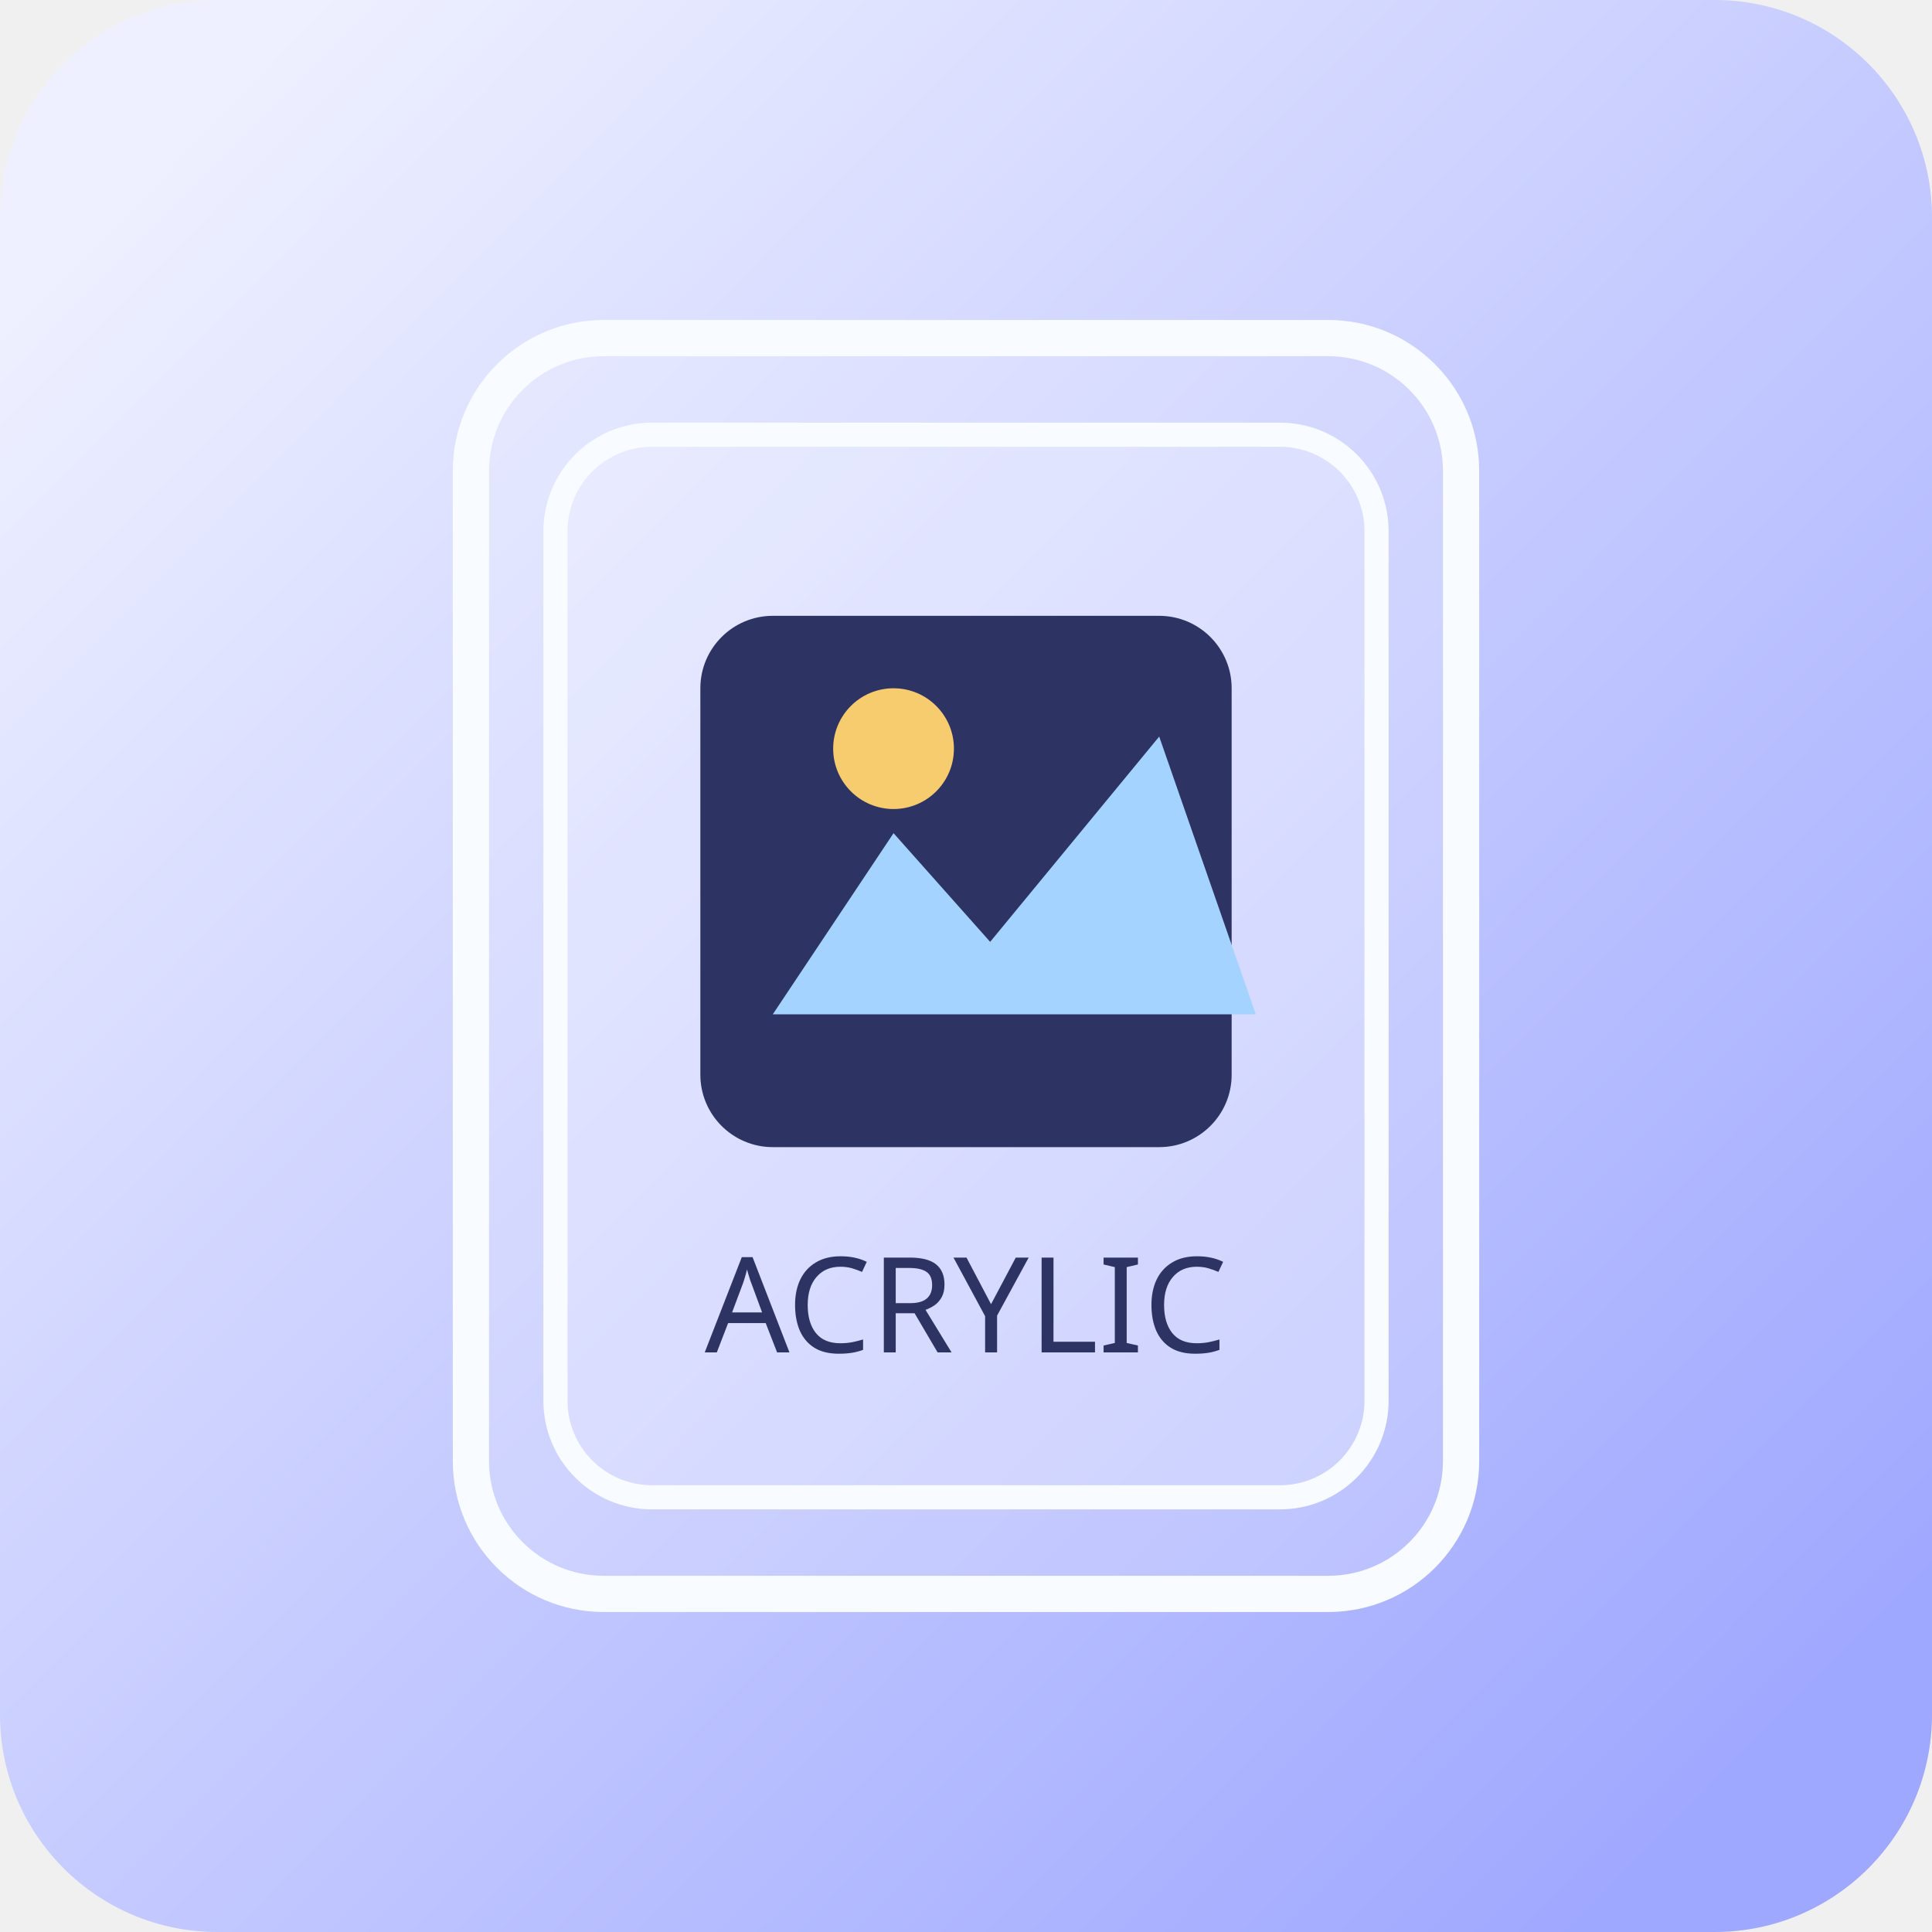
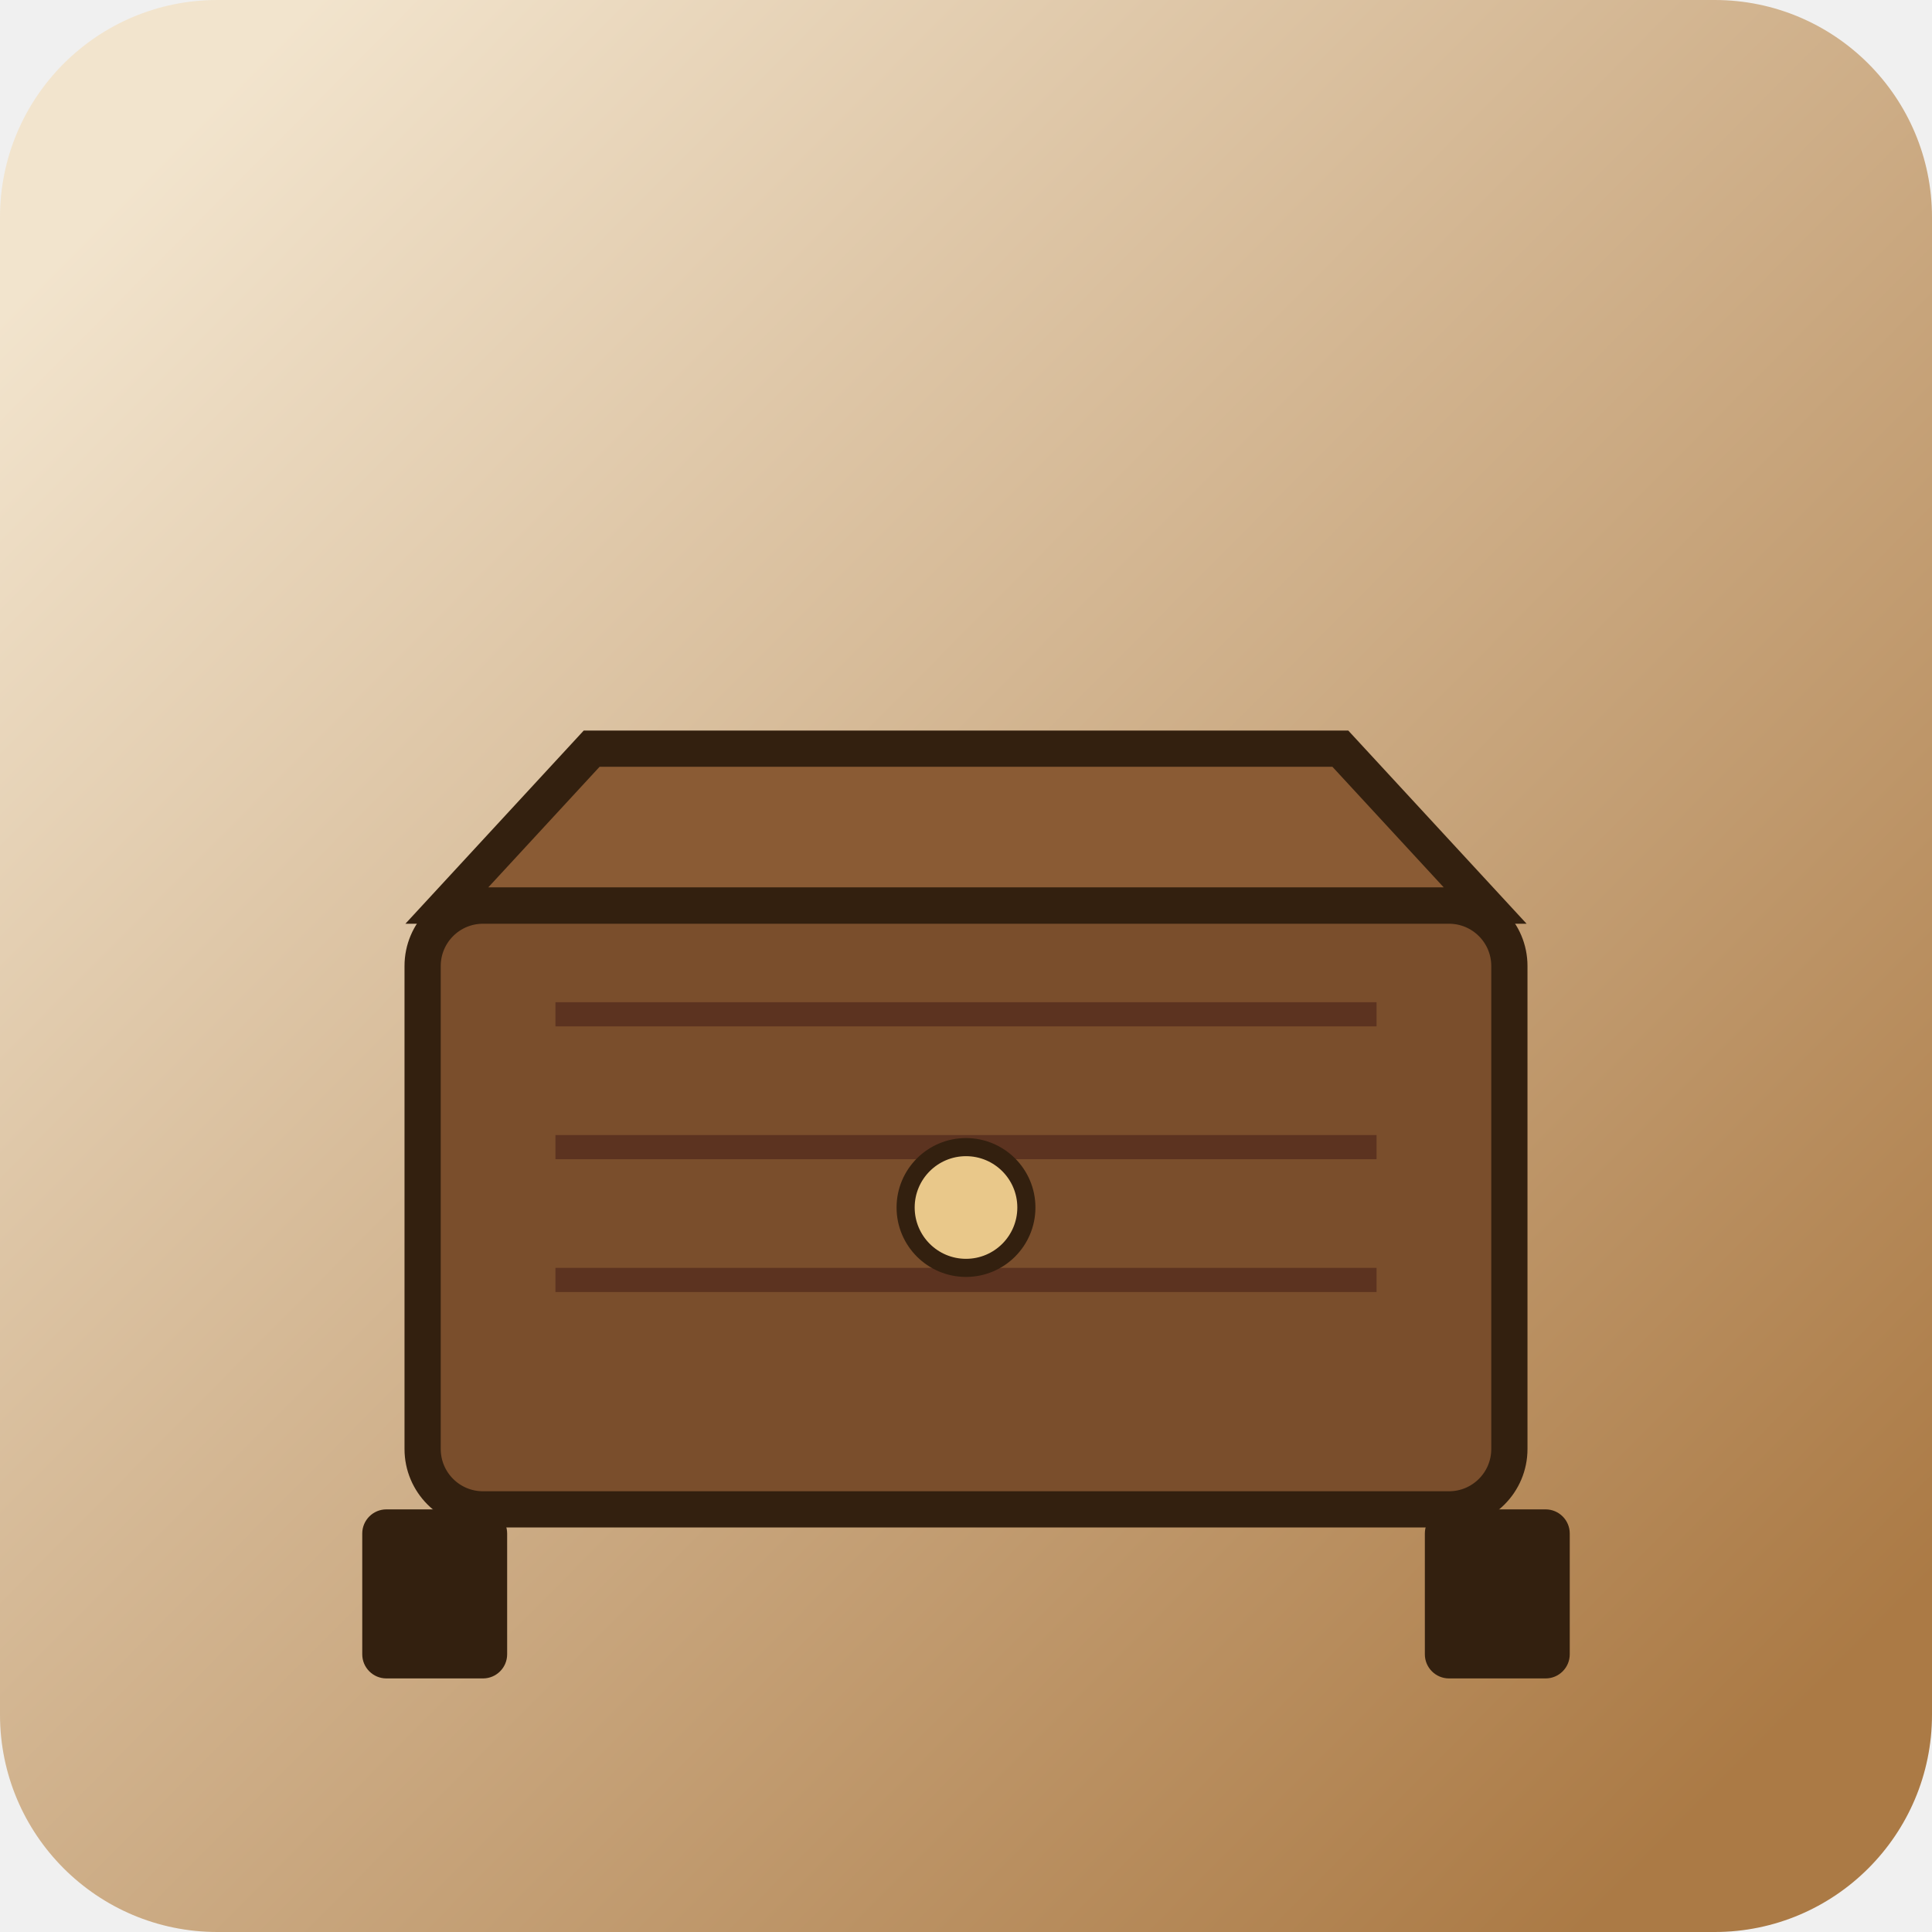
<svg xmlns="http://www.w3.org/2000/svg" viewBox="0 0 320 320" role="img" aria-labelledby="title desc">
  <defs>
    <linearGradient id="bg" x1="24" y1="28" x2="290" y2="292" gradientUnits="userSpaceOnUse">
-       <stop offset="0" stop-color="#eef0ff" />
-       <stop offset="1" stop-color="#9fa8ff" />
+       <stop offset="0" stop-color="#f2e4cd" />
+       <stop offset="1" stop-color="#ab7a45" />
    </linearGradient>
  </defs>
  <rect width="320" height="320" rx="36" fill="url(#bg)" />
-   <rect x="78" y="56" width="164" height="208" rx="22" fill="#ffffff" fill-opacity=".18" stroke="#f8fbff" stroke-width="6" />
-   <rect x="92" y="72" width="136" height="176" rx="16" fill="#ffffff" fill-opacity=".22" stroke="#f8fbff" stroke-width="4" />
-   <rect x="116" y="102" width="88" height="88" rx="12" fill="#2d3463" />
-   <path d="M128 168l20-30 16 18 28-34 16 46z" fill="#a5d3ff" />
-   <circle cx="148" cy="124" r="10" fill="#f7cc6f" />
-   <text x="160" y="224" fill="#2d3463" font-size="22" font-family="Verdana, sans-serif" text-anchor="middle">ACRYLIC</text>
+   <path d="M74 150l24-26h124l24 26z" fill="#8a5b34" stroke="#33200f" stroke-width="6" />
+   <rect x="70" y="150" width="180" height="100" rx="10" fill="#7a4e2c" stroke="#33200f" stroke-width="6" />
+   <path d="M92 168h136M92 190h136M92 212h136" stroke="#5c3320" stroke-width="4" />
+   <circle cx="160" cy="200" r="10" fill="#e9c88a" stroke="#33200f" stroke-width="3" />
+   <rect x="60" y="250" width="24" height="28" rx="4" fill="#33200f" />
+   <rect x="236" y="250" width="24" height="28" rx="4" fill="#33200f" />
</svg>
